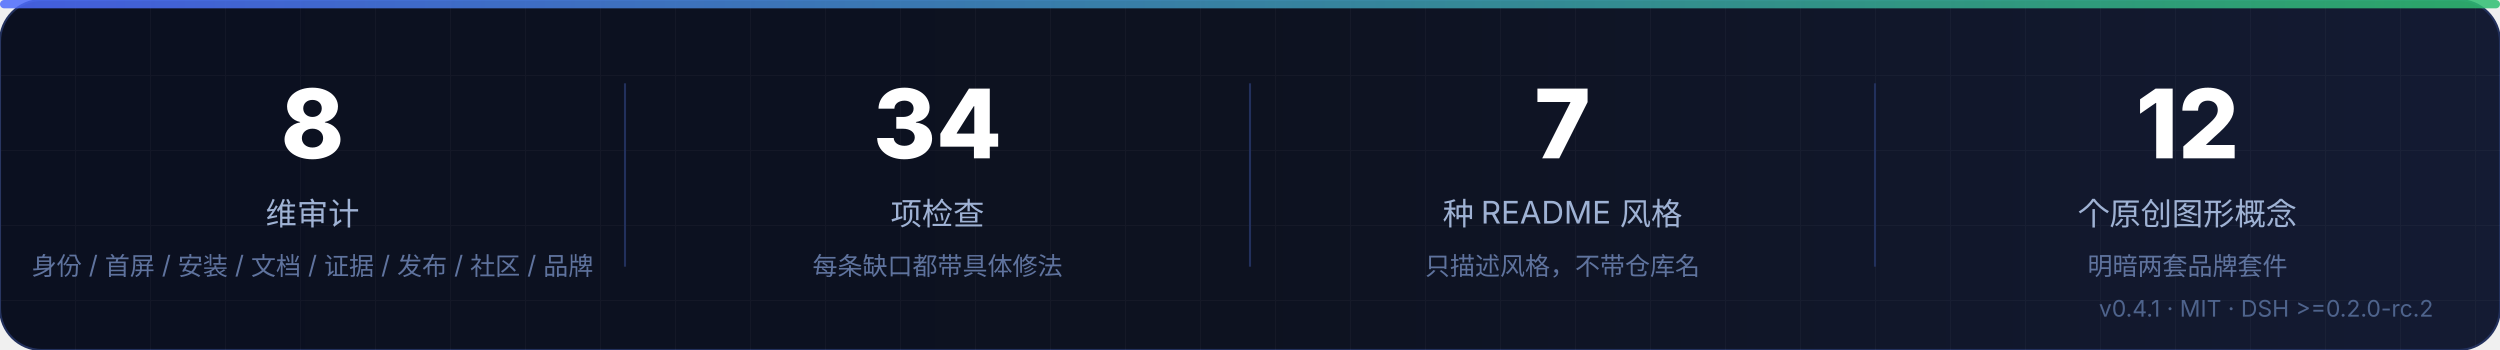
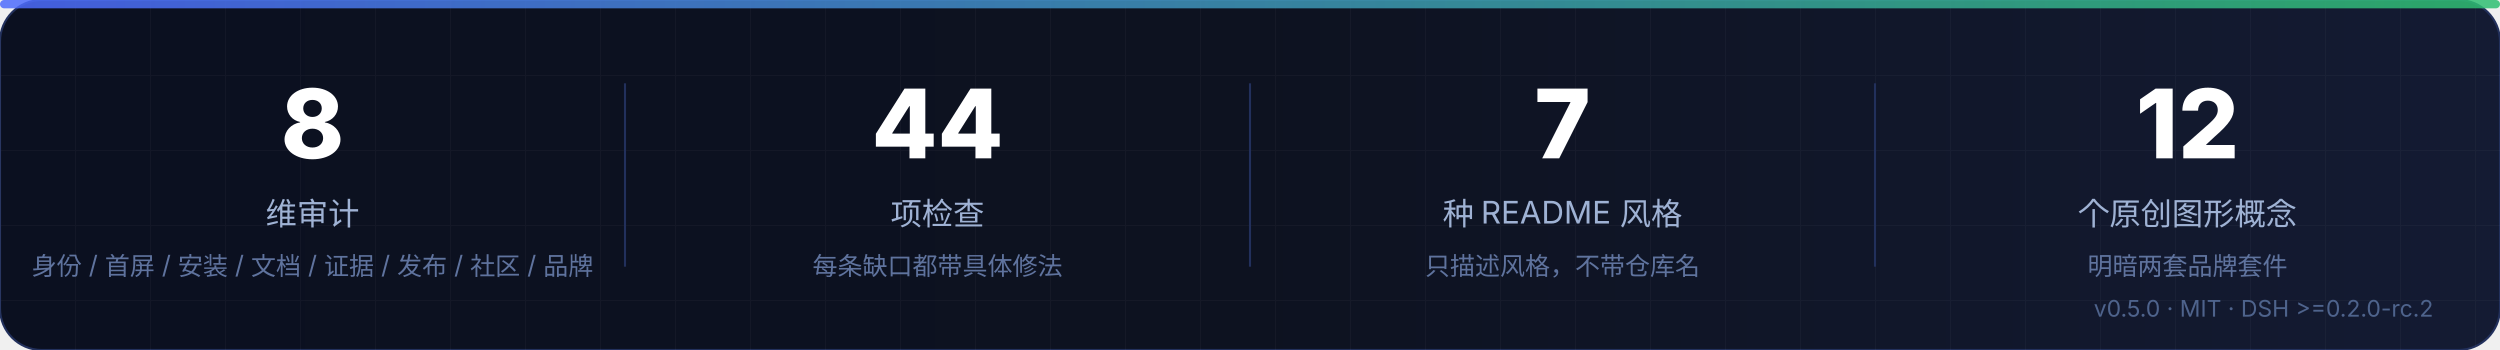
- <svg xmlns="http://www.w3.org/2000/svg" viewBox="0 0 1200 168" width="1200" height="168" role="img" aria-label="dsh-plugin-tailor numbers: 8 audit dimensions, 34 checks, 7 styles, 12 concepts, 11 tests">
+ <svg xmlns="http://www.w3.org/2000/svg" viewBox="0 0 1200 168" width="1200" height="168" role="img" aria-label="dsh-plugin-tailor numbers: 8 audit dimensions, 44 checks, 7 styles, 12 concepts, 11 tests">
  <defs>
    <linearGradient id="bg" x1="0" y1="0" x2="1" y2="0">
      <stop offset="0" stop-color="#0B1020" />
      <stop offset="0.5" stop-color="#0D1220" />
      <stop offset="1" stop-color="#141B33" />
    </linearGradient>
    <linearGradient id="accent" x1="0" y1="0" x2="1" y2="0">
      <stop offset="0" stop-color="#4D6BFE" />
      <stop offset="1" stop-color="#2FBF71" />
    </linearGradient>
    <pattern id="grid" width="36" height="36" patternUnits="userSpaceOnUse">
      <path d="M36 0H0V36" fill="none" stroke="#FFFFFF" stroke-opacity="0.035" stroke-width="1" />
    </pattern>
  </defs>
  <rect width="1200" height="168" rx="20" fill="url(#bg)" stroke="#22305C" />
  <rect width="1200" height="168" rx="20" fill="url(#grid)" />
  <rect x="0" y="0" width="1200" height="4" rx="2" fill="url(#accent)" opacity="0.85" />
  <g font-family="Inter, 'Segoe UI', 'PingFang SC', 'Microsoft YaHei', sans-serif" text-anchor="middle">
    <g transform="translate(150 0)">
      <text y="76" font-size="46" font-weight="800" fill="#FFFFFF">8</text>
      <text y="108" font-size="15" fill="#9FB2D4">维审计</text>
      <text y="132" font-size="12" fill="#5F739E">身份 / 首屏 / 安装 / 文档 / 证据 / 发布 / 社区 / 品牌</text>
    </g>
    <g transform="translate(450 0)">
-       <text y="76" font-size="46" font-weight="800" fill="#FFFFFF">34</text>
+       <text y="76" font-size="46" font-weight="800" fill="#FFFFFF">44</text>
      <text y="108" font-size="15" fill="#9FB2D4">项检查</text>
      <text y="132" font-size="12" fill="#5F739E">每条缺口都带具体修法</text>
    </g>
    <g transform="translate(750 0)">
      <text y="76" font-size="46" font-weight="800" fill="#FFFFFF">7</text>
      <text y="108" font-size="15" fill="#9FB2D4">种 README 风格</text>
      <text y="132" font-size="12" fill="#5F739E">只描述风格，不带仓库名</text>
    </g>
    <g transform="translate(1050 0)">
      <text y="76" font-size="46" font-weight="800" fill="#FFFFFF">12</text>
      <text y="108" font-size="15" fill="#9FB2D4">个原创图形概念</text>
      <text y="132" font-size="12" fill="#5F739E">明暗两套品牌套件</text>
    </g>
  </g>
  <g stroke="#22305C" stroke-width="1">
    <path d="M300 40 V128" />
    <path d="M600 40 V128" />
    <path d="M900 40 V128" />
  </g>
-   <text x="1168" y="152" font-family="Inter, 'Segoe UI', 'PingFang SC', 'Microsoft YaHei', sans-serif" font-size="11" fill="#4E638C" text-anchor="end">v0.4.1 · MIT · DSH &gt;=0.2.0-rc.2</text>
+   <text x="1168" y="152" font-family="Inter, 'Segoe UI', 'PingFang SC', 'Microsoft YaHei', sans-serif" font-size="11" fill="#4E638C" text-anchor="end">v0.5.0 · MIT · DSH &gt;=0.2.0-rc.2</text>
</svg>
